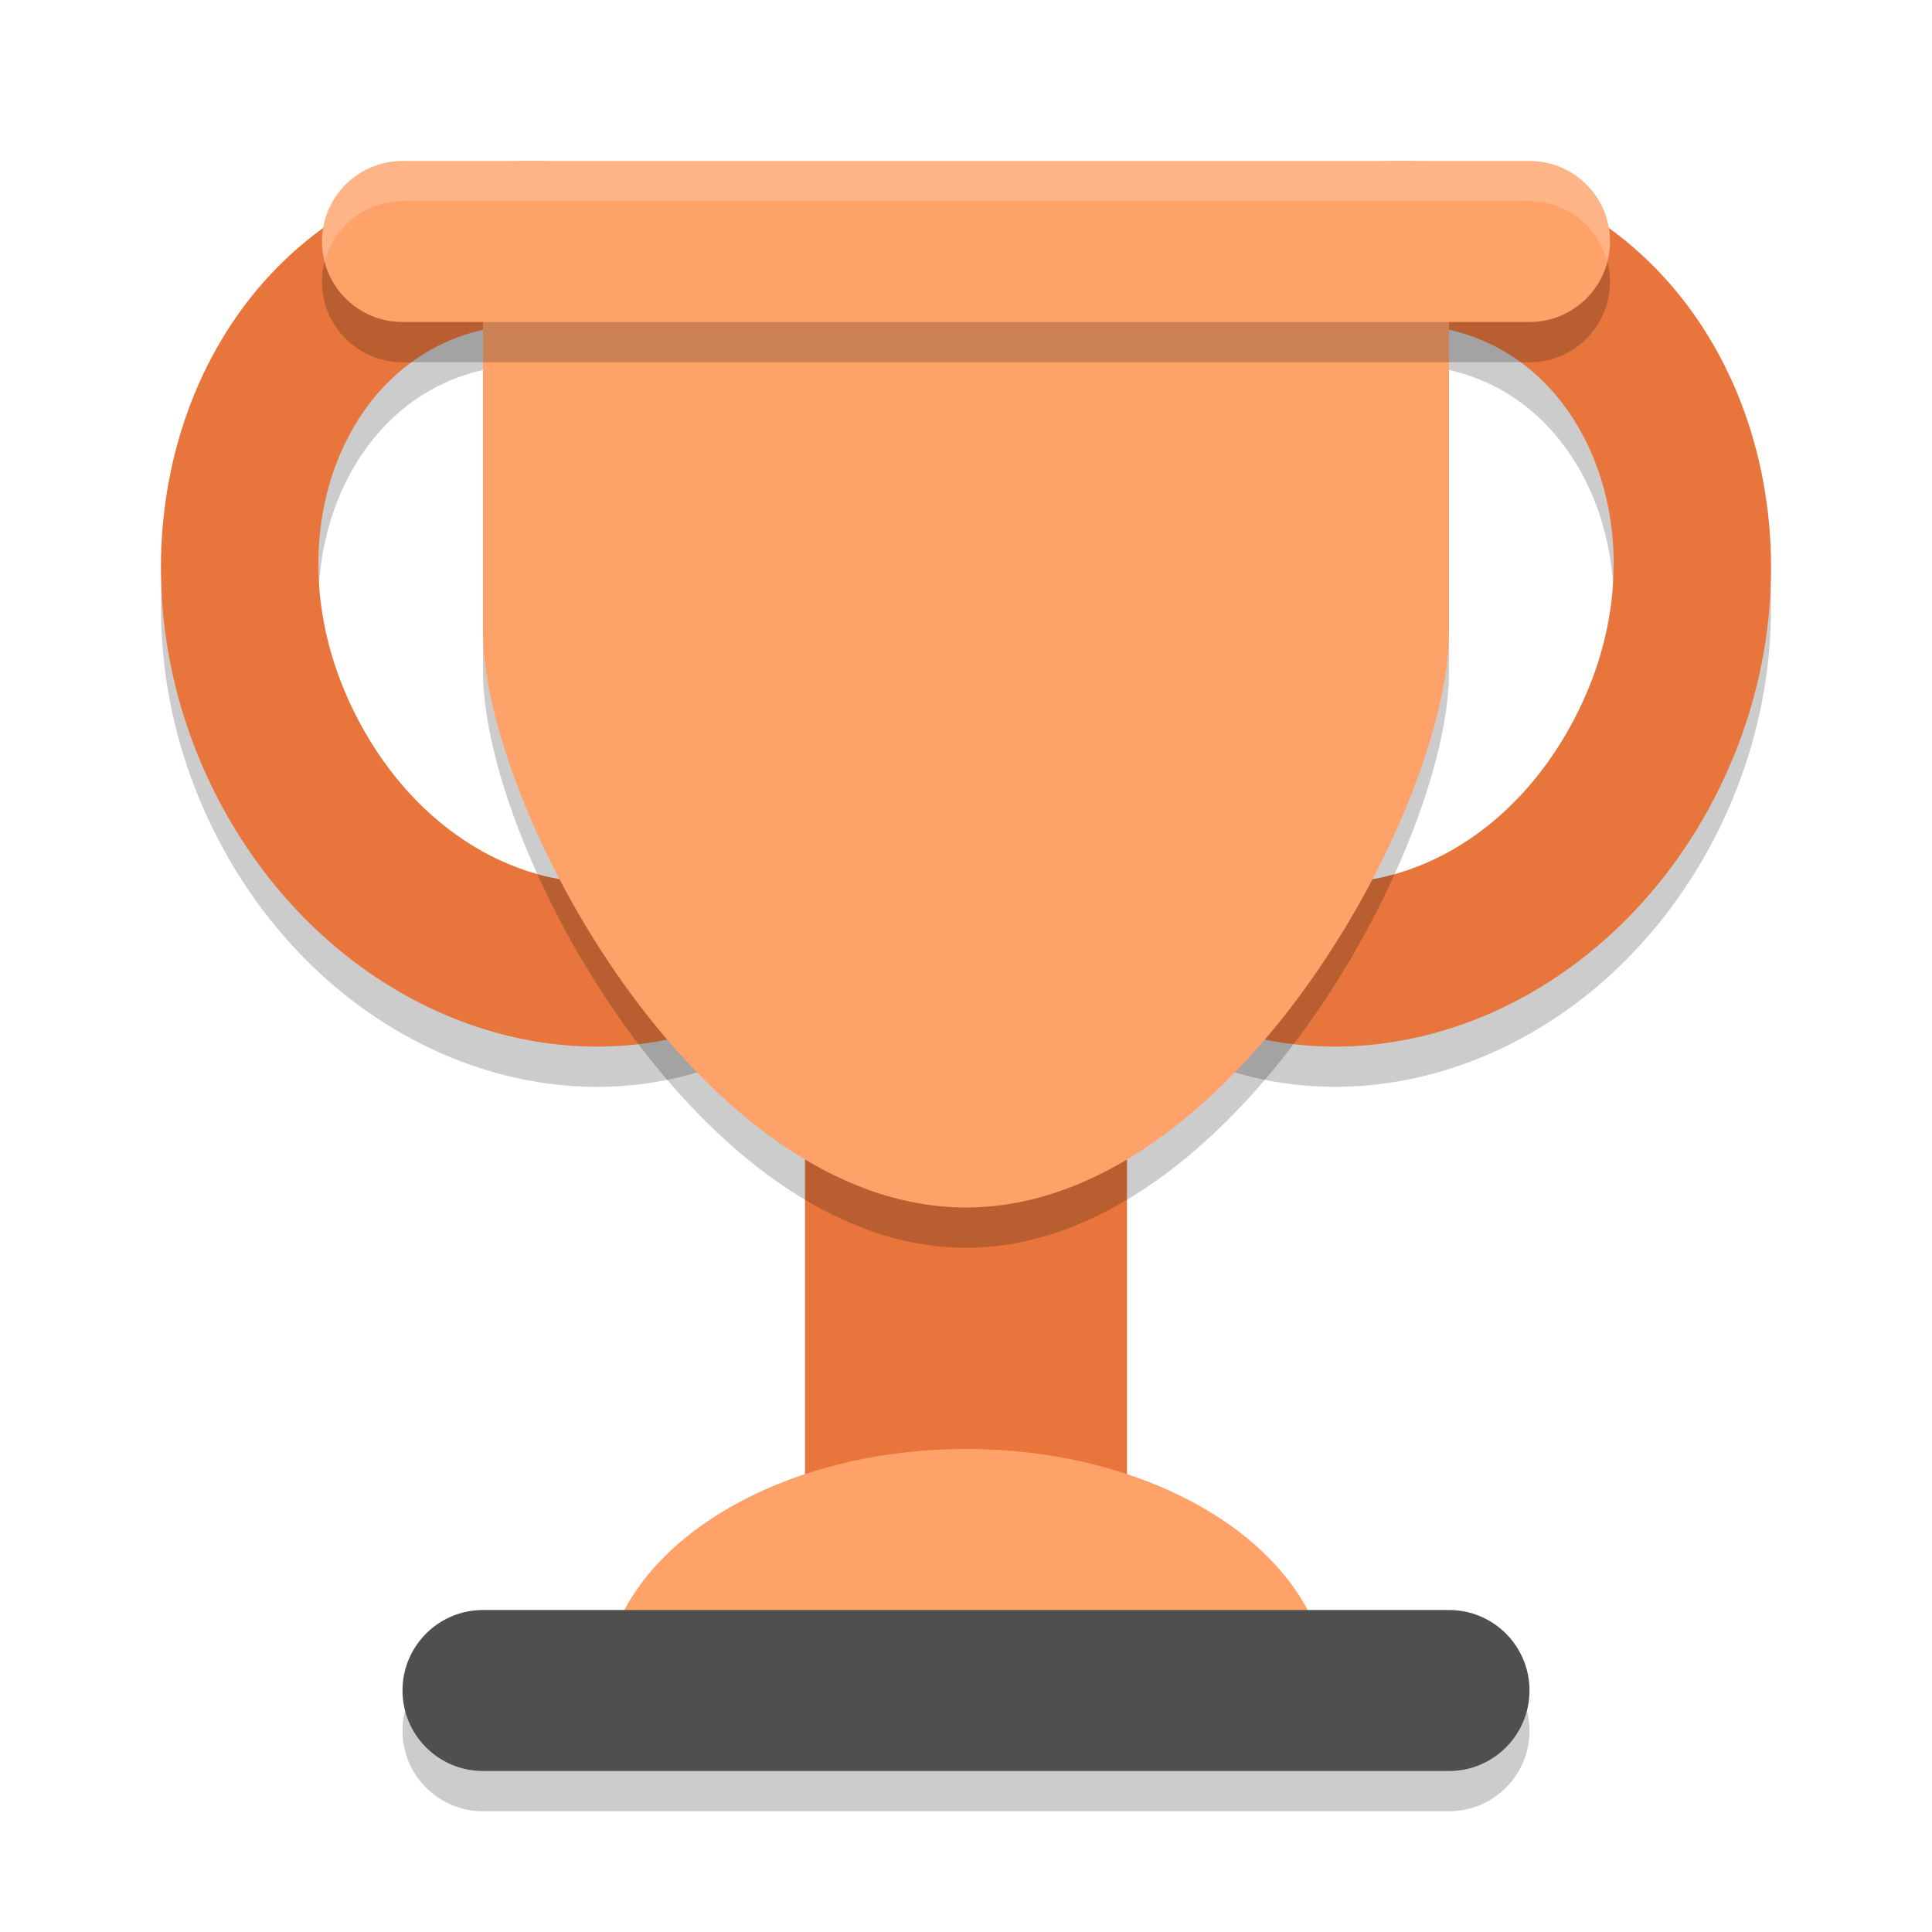
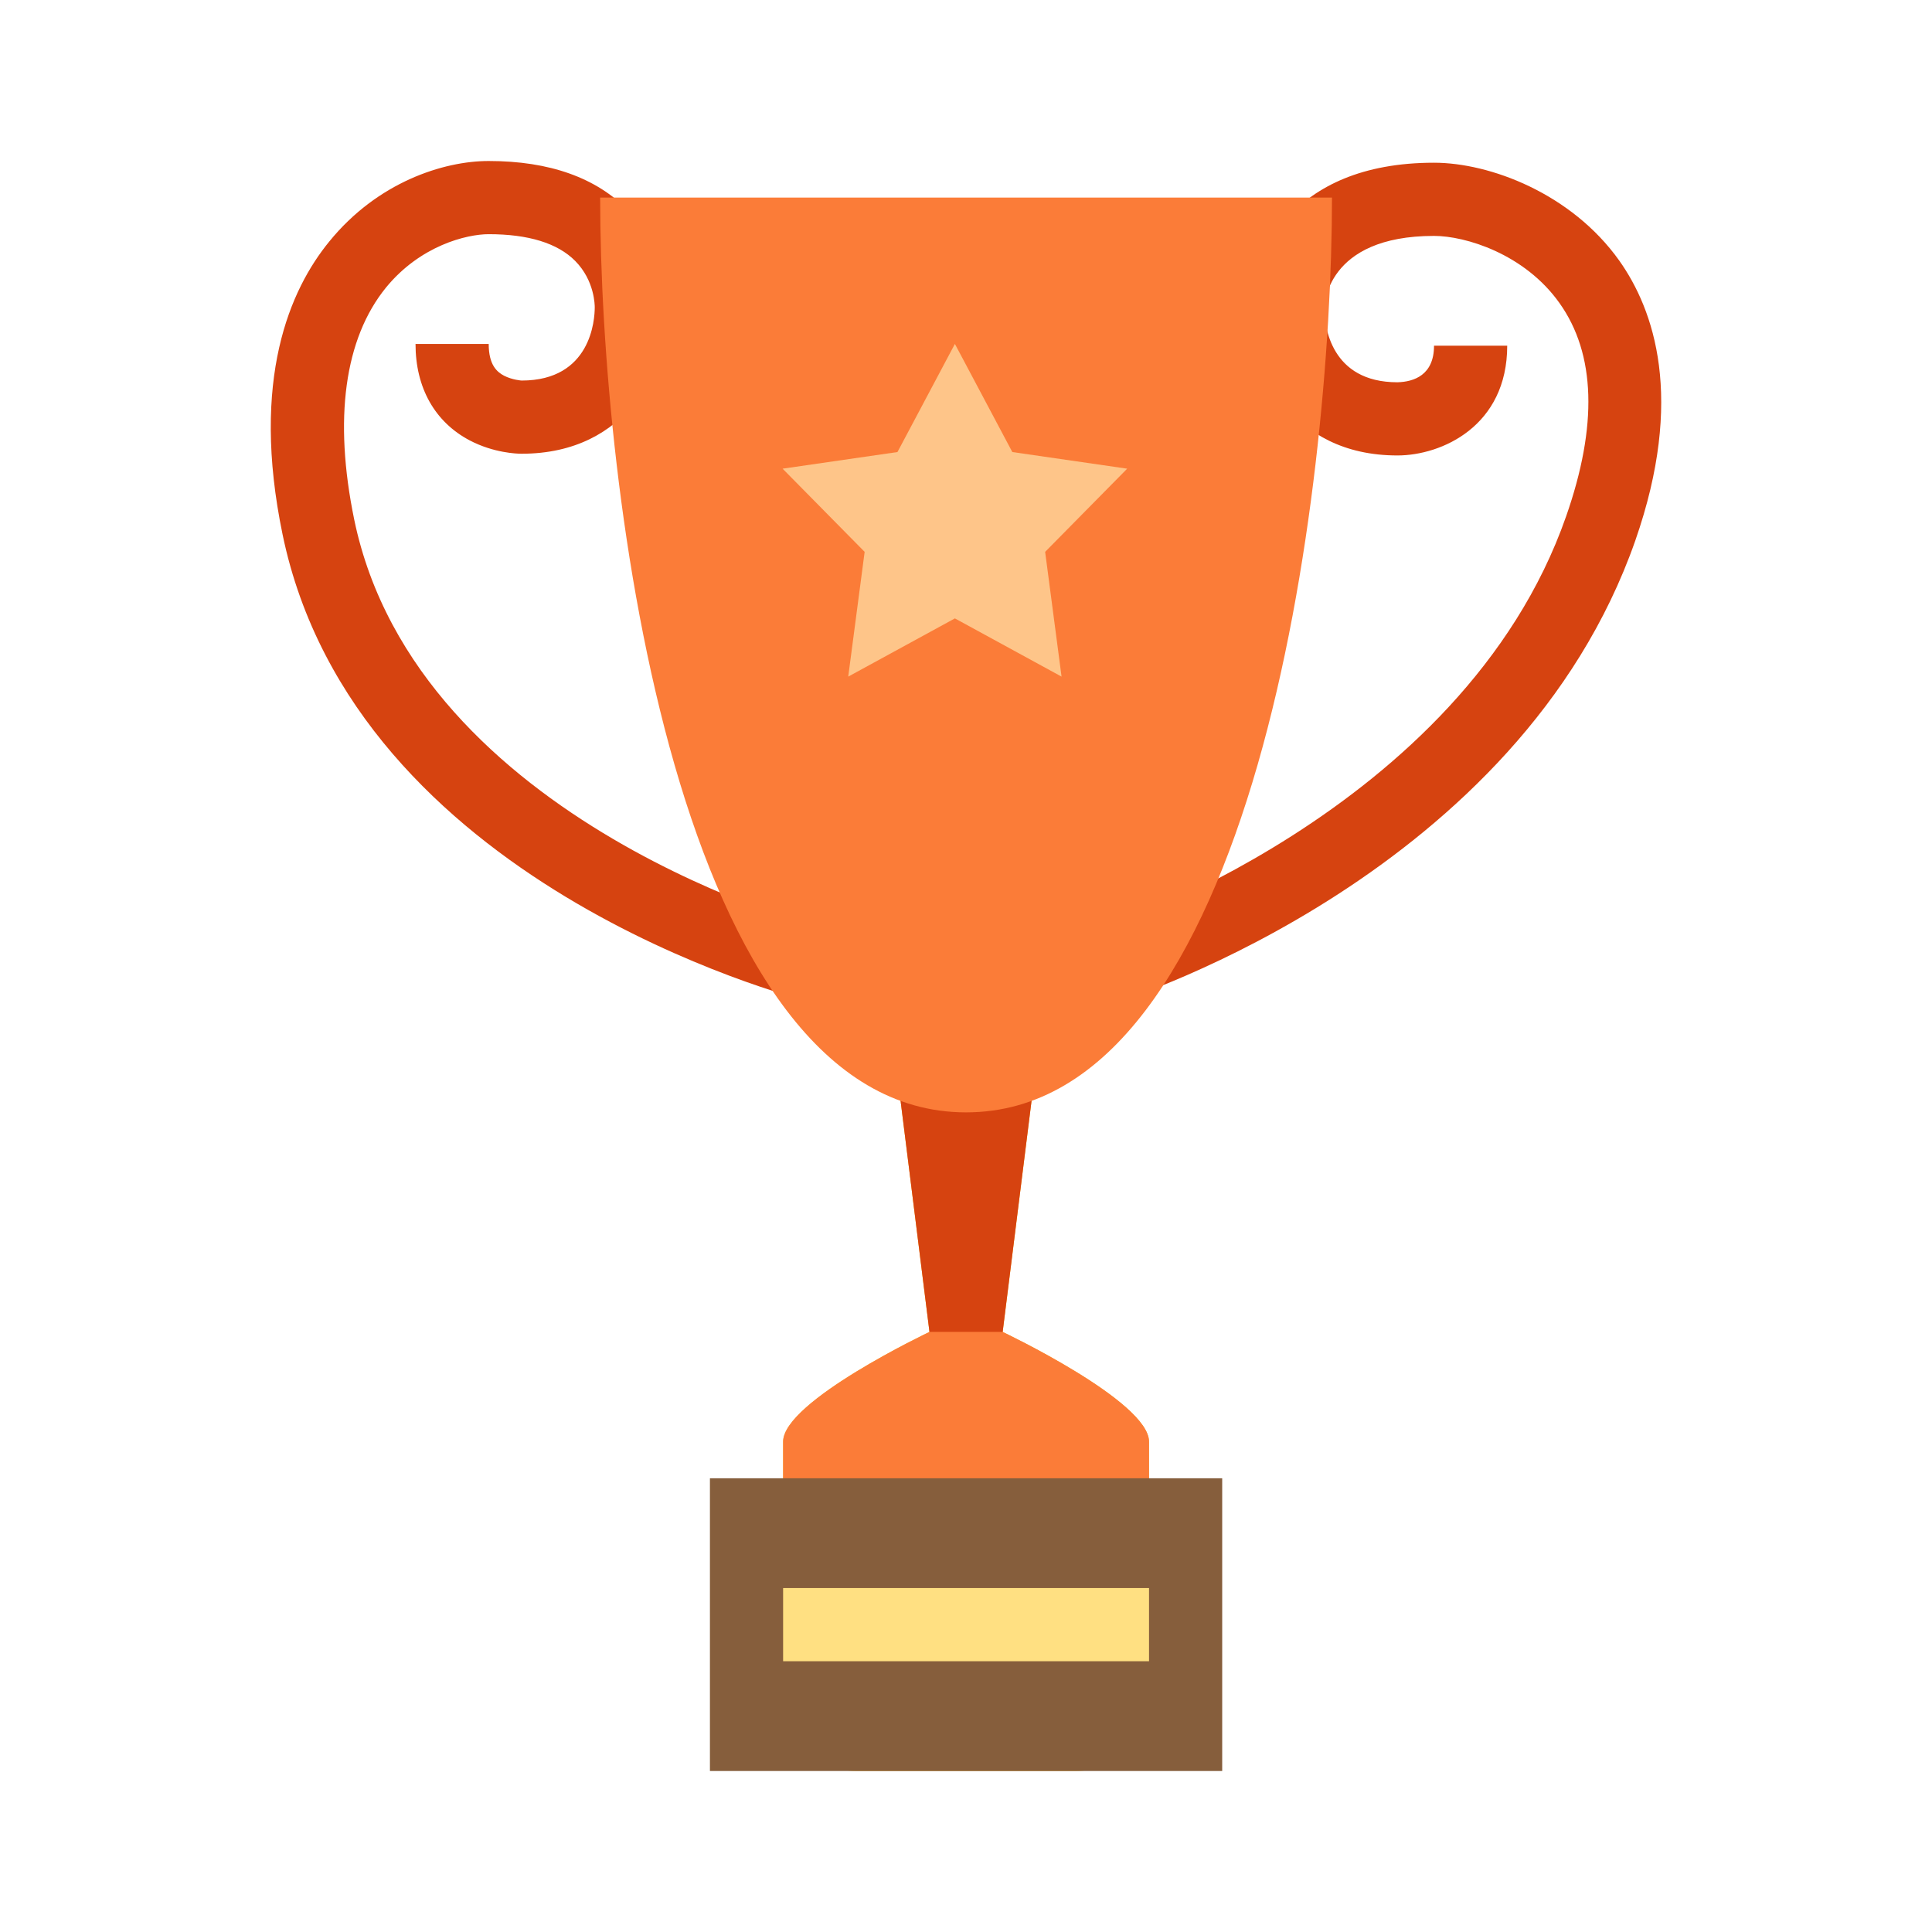
- <svg xmlns="http://www.w3.org/2000/svg" width="24" height="24" version="1">
-   <path d="M 17.329,2.501 A 4.915,5.576 20.398 0 0 12.779,5.444 4.915,5.576 20.398 0 0 14.319,12.87 4.915,5.576 20.398 0 0 21.221,10.555 4.915,5.576 20.398 0 0 19.681,3.13 4.915,5.576 20.398 0 0 17.329,2.501 Z m 0.04,2.034 c 0.479,-0.012 0.944,0.104 1.347,0.348 1.289,0.781 1.811,2.788 0.793,4.637 -1.018,1.849 -2.936,2.378 -4.225,1.598 C 13.995,10.336 13.473,8.329 14.49,6.48 15.19,5.209 16.315,4.562 17.369,4.535 Z" style="opacity:0.2" />
-   <path d="M 6.671,2.501 A 5.576,4.915 69.602 0 0 4.319,3.13 5.576,4.915 69.602 0 0 2.779,10.555 5.576,4.915 69.602 0 0 9.681,12.87 5.576,4.915 69.602 0 0 11.221,5.444 5.576,4.915 69.602 0 0 6.671,2.501 Z m -0.041,2.034 C 7.684,4.562 8.809,5.209 9.509,6.48 10.526,8.329 10.005,10.336 8.716,11.117 7.427,11.898 5.509,11.368 4.491,9.519 3.474,7.671 3.995,5.664 5.284,4.884 5.687,4.64 6.151,4.523 6.63,4.535 Z" style="opacity:0.2" />
-   <rect style="opacity:0.2" width="14" height="2" x="5" y="20.5" rx="1" ry="1" />
-   <path style="fill:#e7753c" d="M 17.329,2.001 A 4.915,5.576 20.398 0 0 12.779,4.944 4.915,5.576 20.398 0 0 14.319,12.37 4.915,5.576 20.398 0 0 21.221,10.056 4.915,5.576 20.398 0 0 19.681,2.63 4.915,5.576 20.398 0 0 17.329,2.001 Z m 0.04,2.034 c 0.479,-0.012 0.944,0.104 1.347,0.348 1.289,0.781 1.811,2.788 0.793,4.637 -1.018,1.849 -2.936,2.378 -4.225,1.598 C 13.995,9.836 13.473,7.829 14.49,5.98 15.19,4.709 16.315,4.062 17.369,4.035 Z" />
-   <path style="fill:#e7753c" d="M 6.671,2.001 A 5.576,4.915 69.602 0 0 4.319,2.63 5.576,4.915 69.602 0 0 2.779,10.056 5.576,4.915 69.602 0 0 9.681,12.37 5.576,4.915 69.602 0 0 11.221,4.944 5.576,4.915 69.602 0 0 6.671,2.001 Z m -0.041,2.034 C 7.684,4.062 8.809,4.709 9.509,5.98 10.526,7.829 10.005,9.836 8.716,10.617 7.427,11.398 5.509,10.868 4.491,9.019 3.474,7.171 3.995,5.164 5.284,4.384 5.687,4.14 6.151,4.023 6.63,4.035 Z" />
-   <rect style="fill:#e7753c" width="4" height="9" x="10" y="12" />
-   <path d="M 6,3.962 V 8.346 C 6,10.513 8.686,15.5 12,15.5 c 3.314,0 6,-4.987 6,-7.154 V 3.962 Z" style="opacity:0.2" />
-   <path style="fill:#ffa269" d="M 6,3.462 V 7.846 C 6,10.013 8.686,15 12,15 c 3.314,0 6,-4.987 6,-7.154 V 3.462 Z" />
-   <rect width="16" height="2" x="4" y="2.5" rx="1" ry="1" style="opacity:0.2" />
-   <rect style="fill:#ffa269" width="16" height="2" x="4" y="2" rx="1" ry="1" />
-   <path style="fill:#ffa269" d="M 12,18 A 4.5,3 0 0 0 7.5,21 H 16.5 A 4.5,3 0 0 0 12,18 Z" />
-   <rect width="14" height="2" x="5" y="20" rx="1" ry="1" style="fill:#4f4f4f" />
-   <path style="opacity:0.2;fill:#f9f9f9" d="m 5,2 c -0.554,0 -1,0.446 -1,1 0,0.087 0.015,0.17 0.035,0.25 C 4.146,2.818 4.533,2.5 5,2.5 H 19 c 0.467,0 0.854,0.319 0.965,0.75 0.021,-0.08 0.035,-0.163 0.035,-0.25 0,-0.554 -0.446,-1 -1,-1 z" />
+ <svg xmlns="http://www.w3.org/2000/svg" width="24" height="24" version="1.1">
+   <g transform="matrix(0.137931,0,0,0.137931,6.157077,11.46969)">
+     <path fill="#ffa000" d="m 45.663,36.8 -3.296,6.59 -3.295,-6.59 -3.296,-26.364 h 13.182 z" />
+     <path fill="#fbc02d" d="m 58.845,69.754 c 0,1.748 -0.694,3.424 -1.93,4.661 -1.236,1.236 -2.913,1.93 -4.661,1.93 h -19.773 c -1.748,0 -3.424,-0.694 -4.661,-1.93 -1.236,-1.236 -1.93,-2.913 -1.93,-4.661 v -23.068 c 0,-3.642 13.182,-9.886 13.182,-9.886 h 6.591 c 0,0 13.182,6.244 13.182,9.886 z" />
+     <path fill="#d64310" d="m 45.663,36.8 v 3.295 h -6.591 v -3.295 l -3.296,-26.364 h 13.182 z m -17.433,-29.749 c -1.671,-0.428 -40.92,-10.674 -47.422,-42.082 -2.897,-13.993 0.682,-22.064 4.212,-26.377 4.337,-5.336 10.272,-7.247 14.351,-7.247 5.484,0 9.706,1.506 12.589,4.482 2.272,2.374 3.545,5.529 3.556,8.815 0,5.174 -3.516,13.067 -13.182,13.067 -0.412,0 -2.498,-0.066 -4.663,-1.197 -3.154,-1.661 -4.887,-4.752 -4.887,-8.69 h 6.591 c 0,1.892 0.748,2.525 1.377,2.857 0.748,0.386 1.582,0.439 1.582,0.439 6.271,0 6.591,-5.497 6.591,-6.591 0,-0.165 0,-2.406 -1.763,-4.185 -1.582,-1.595 -4.208,-2.406 -7.787,-2.406 -1.981,0 -6.153,1.018 -9.254,4.811 -3.734,4.597 -4.726,11.821 -2.86,20.884 5.674,27.405 42.208,36.932 42.584,37.008 z m 27.616,0.089 -1.971,-6.281 c 0.323,-0.105 33.185,-10.763 42.531,-37.502 2.861,-8.173 2.666,-14.632 -0.593,-19.216 -3.151,-4.442 -8.479,-6.05 -11.3,-6.05 -9.771,0 -9.887,6.32 -9.887,6.591 0.027,1.516 0.58,6.591 6.591,6.591 1.483,-0.04 3.296,-0.643 3.296,-3.296 h 6.591 c 0,7.25 -5.909,9.887 -9.887,9.887 -9.669,0 -13.181,-7.893 -13.181,-13.182 0,-4.558 3.45,-13.182 16.477,-13.182 5.019,0 12.371,2.755 16.685,8.819 3.127,4.415 5.918,12.381 1.44,25.216 C 92.171,-4.562 57.329,6.676 55.846,7.14 Z" />
+     <path fill="#fb7c38" d="m 58.845,53.277 h -32.955 v -6.591 c 0,-3.642 13.182,-9.886 13.182,-9.886 h 6.591 c 0,0 13.182,6.244 13.182,9.886 z m 16.477,-118.637 c 0,26.364 -6.875,82.387 -32.955,82.387 -26.08,0 -32.954,-56.023 -32.954,-82.387 z" />
+     <path fill="#865e3c" d="m 19.299,49.981 h 46.136 v 26.364 h -46.136 z" />
+     <path fill="#ffe082" d="m 25.89,59.868 h 32.955 v 6.591 h -32.955 z" />
+     <path fill="#fec589" d="m 41.361,-52.181 5.172,9.738 10.345,1.498 -7.389,7.491 1.478,11.236 -9.606,-5.243 -9.606,5.243 1.478,-11.236 -7.389,-7.491 10.345,-1.498 z" />
+   </g>
</svg>
